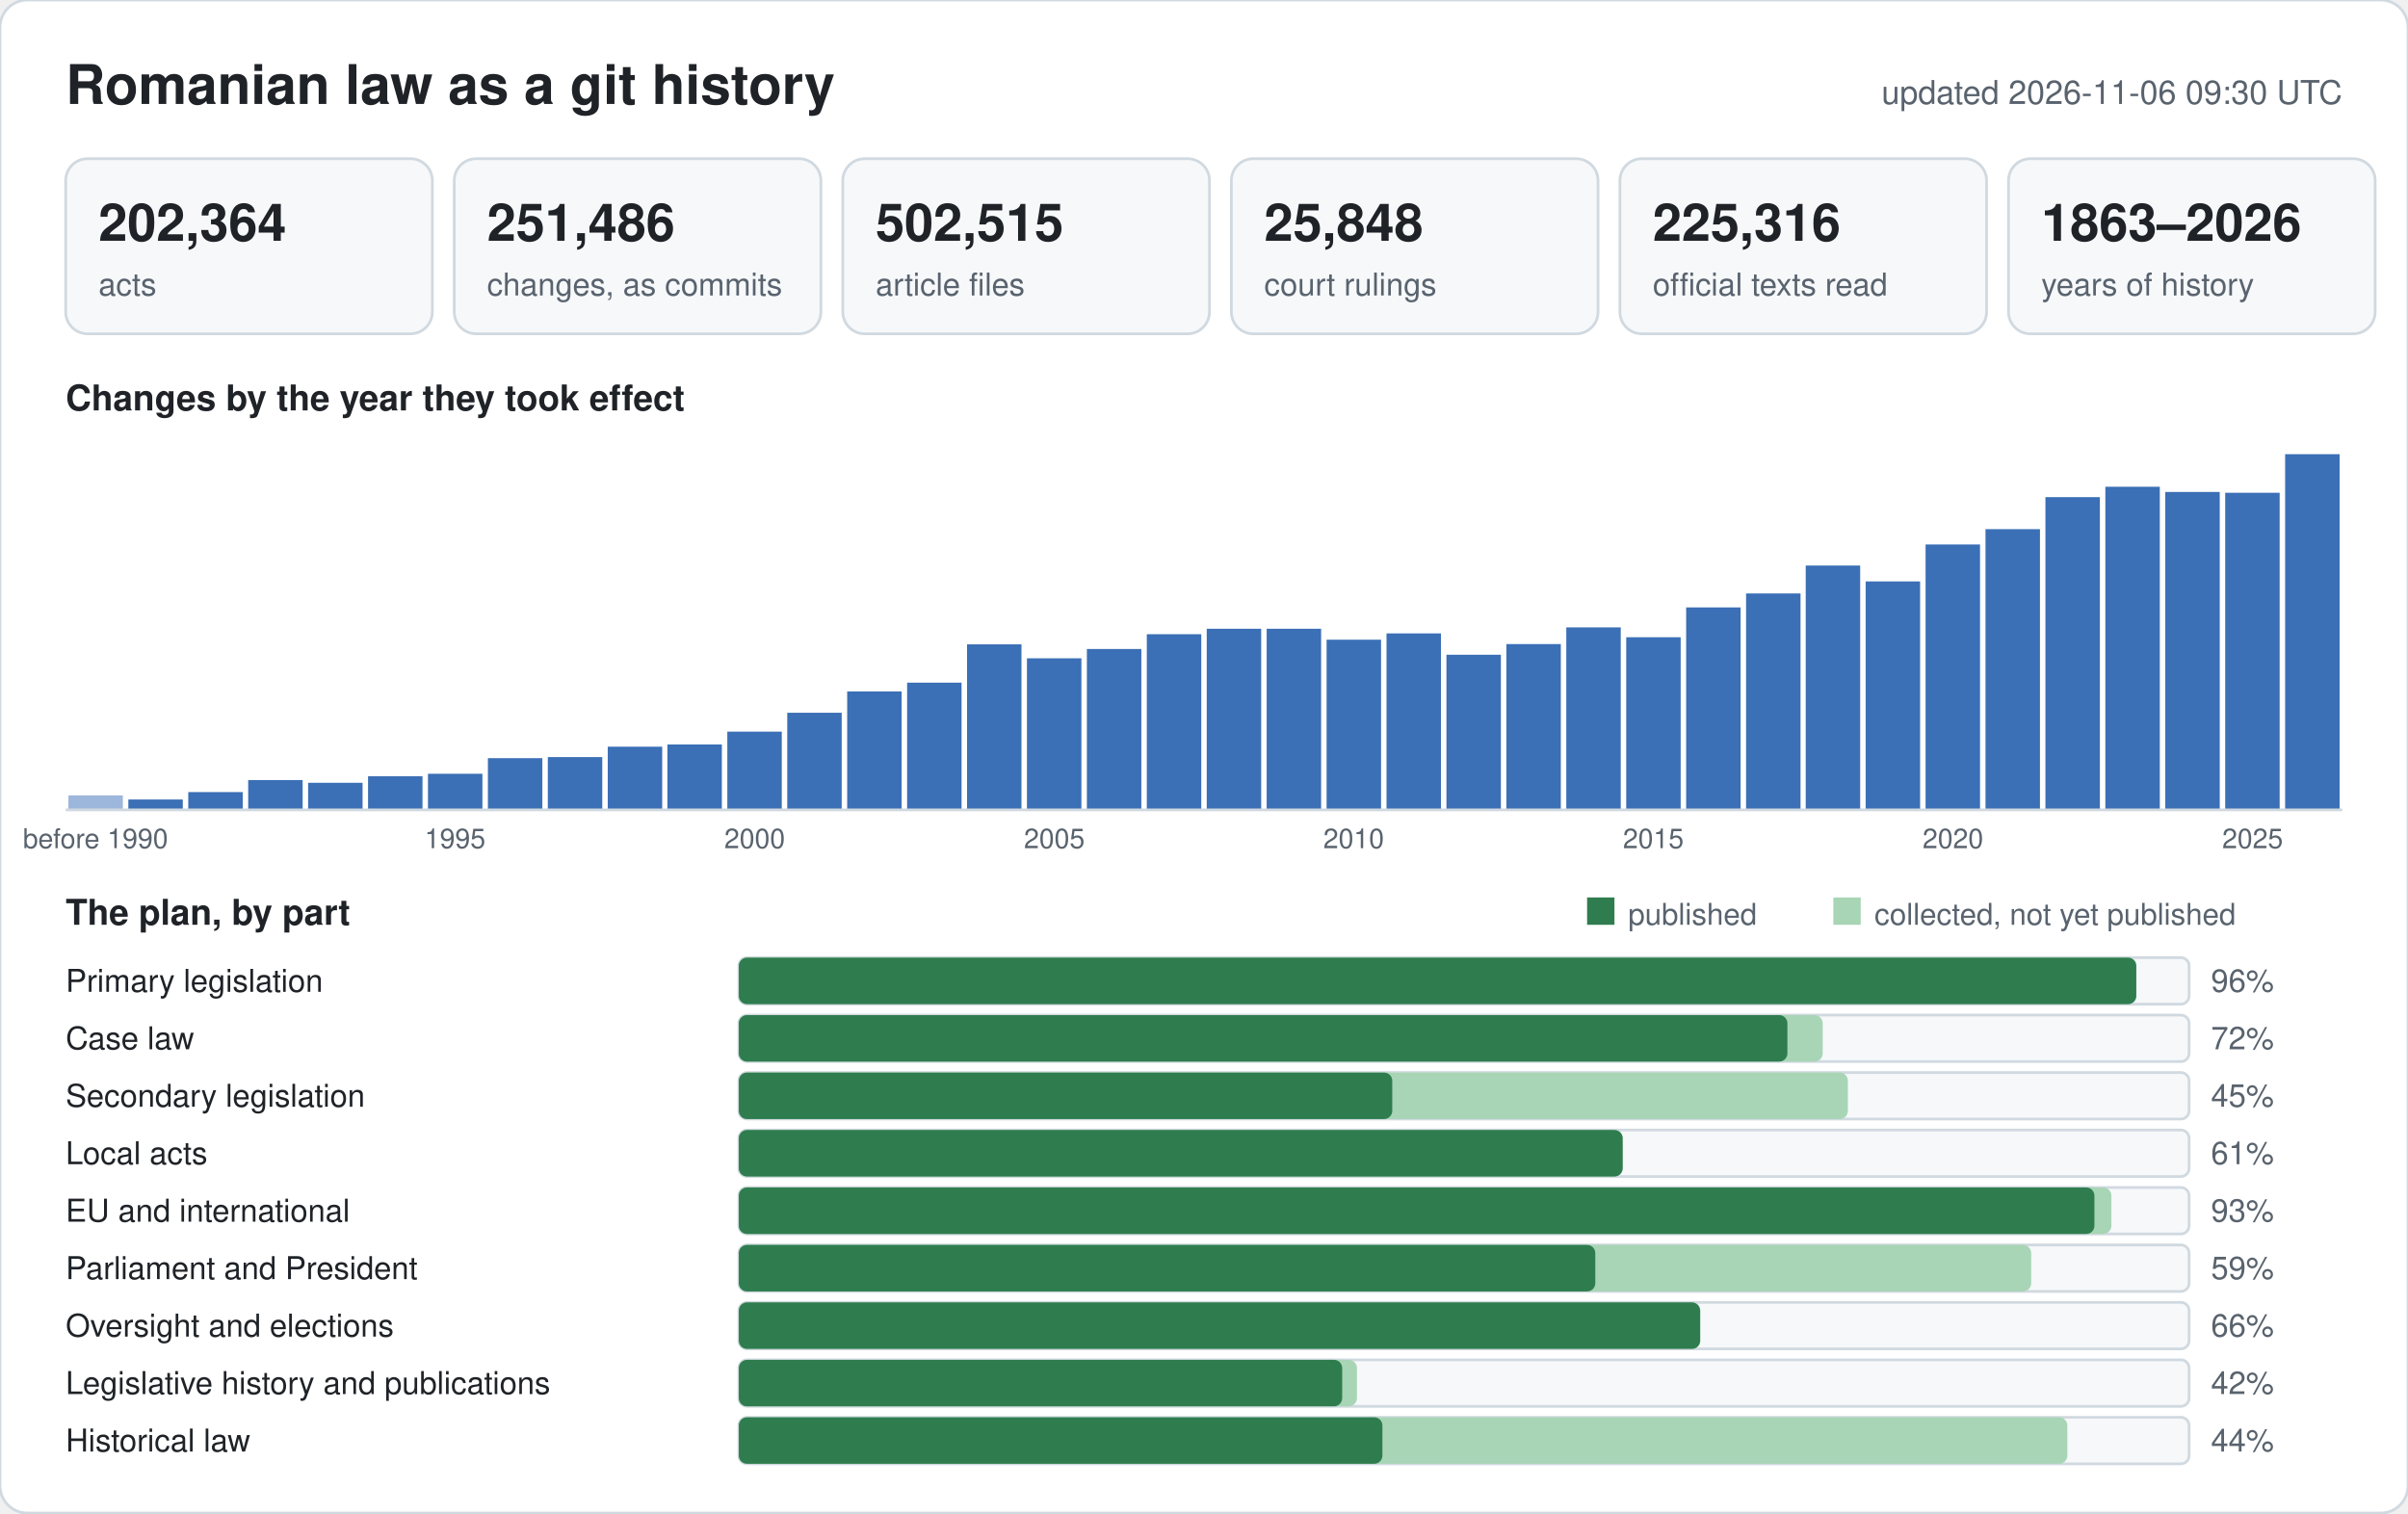
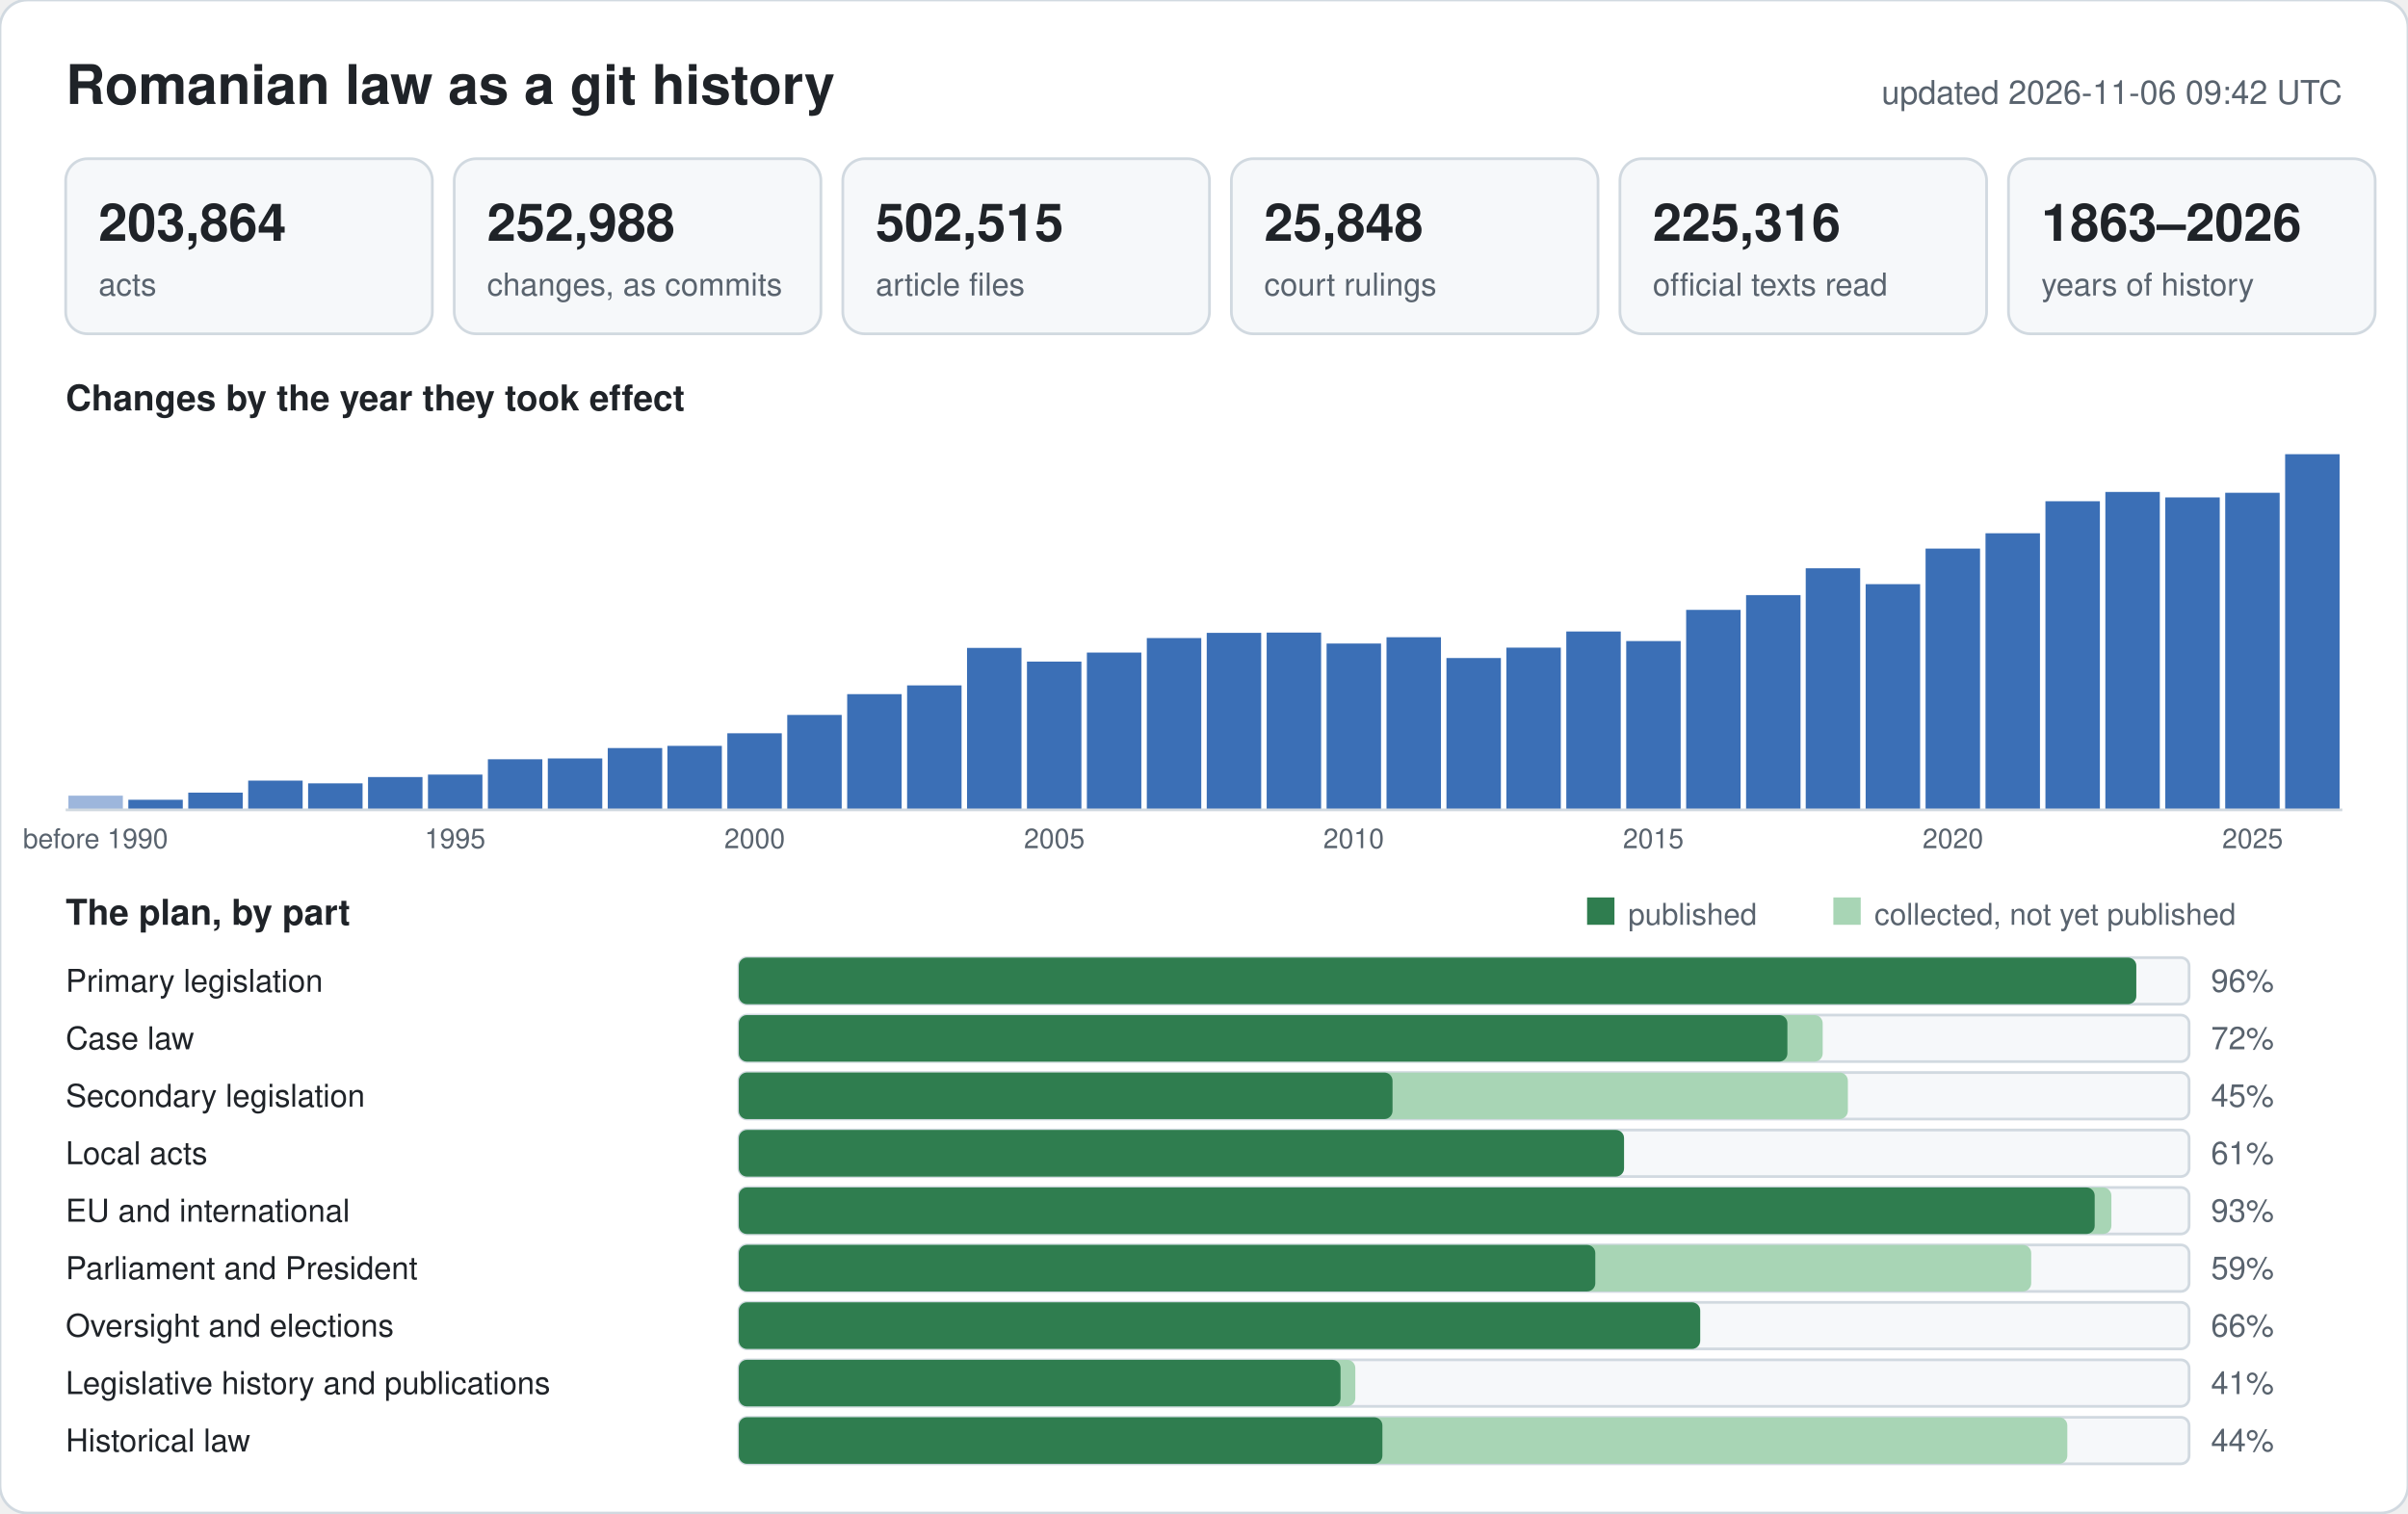
<svg xmlns="http://www.w3.org/2000/svg" width="880" height="553" viewBox="0 0 880 553" font-family="-apple-system,BlinkMacSystemFont,Segoe UI,Helvetica,Arial,sans-serif">
  <rect width="880" height="553" rx="10" fill="#ffffff" stroke="#d1d9e0" />
  <text x="24" y="38" font-size="20" font-weight="600" fill="#1f2328">Romanian law as a git history</text>
-   <text x="856" y="38" font-size="12" text-anchor="end" fill="#59636e">updated 2026-11-06 09:30 UTC</text>
+   <text x="856" y="38" font-size="12" text-anchor="end" fill="#59636e">updated 2026-11-06 09:42 UTC</text>
  <rect x="24" y="58" width="134" height="64" rx="8" fill="#f6f8fa" stroke="#d1d9e0" />
-   <text x="36" y="88" font-size="19" font-weight="600" fill="#1f2328">202,364</text>
+   <text x="36" y="88" font-size="19" font-weight="600" fill="#1f2328">203,864</text>
  <text x="36" y="108" font-size="11.5" fill="#59636e">acts</text>
  <rect x="166" y="58" width="134" height="64" rx="8" fill="#f6f8fa" stroke="#d1d9e0" />
-   <text x="178" y="88" font-size="19" font-weight="600" fill="#1f2328">251,486</text>
+   <text x="178" y="88" font-size="19" font-weight="600" fill="#1f2328">252,988</text>
  <text x="178" y="108" font-size="11.5" fill="#59636e">changes, as commits</text>
  <rect x="308" y="58" width="134" height="64" rx="8" fill="#f6f8fa" stroke="#d1d9e0" />
  <text x="320" y="88" font-size="19" font-weight="600" fill="#1f2328">502,515</text>
  <text x="320" y="108" font-size="11.5" fill="#59636e">article files</text>
  <rect x="450" y="58" width="134" height="64" rx="8" fill="#f6f8fa" stroke="#d1d9e0" />
  <text x="462" y="88" font-size="19" font-weight="600" fill="#1f2328">25,848</text>
  <text x="462" y="108" font-size="11.5" fill="#59636e">court rulings</text>
  <rect x="592" y="58" width="134" height="64" rx="8" fill="#f6f8fa" stroke="#d1d9e0" />
  <text x="604" y="88" font-size="19" font-weight="600" fill="#1f2328">225,316</text>
  <text x="604" y="108" font-size="11.5" fill="#59636e">official texts read</text>
  <rect x="734" y="58" width="134" height="64" rx="8" fill="#f6f8fa" stroke="#d1d9e0" />
  <text x="746" y="88" font-size="19" font-weight="600" fill="#1f2328">1863–2026</text>
  <text x="746" y="108" font-size="11.5" fill="#59636e">years of history</text>
  <text x="24" y="150" font-size="13" font-weight="600" fill="#1f2328">Changes by the year they took effect</text>
-   <rect x="25.0" y="290.7" width="19.9" height="5.3" fill="#9db6dc" />
+   <rect x="25.0" y="290.8" width="19.9" height="5.2" fill="#9db6dc" />
  <text x="34.9" y="310" font-size="10" text-anchor="middle" fill="#59636e">before 1990</text>
-   <rect x="46.9" y="292.2" width="19.9" height="3.8" fill="#3b6fb6" />
-   <rect x="68.8" y="289.5" width="19.9" height="6.5" fill="#3b6fb6" />
-   <rect x="90.7" y="285.1" width="19.9" height="10.9" fill="#3b6fb6" />
-   <rect x="112.6" y="286.1" width="19.9" height="9.9" fill="#3b6fb6" />
-   <rect x="134.5" y="283.7" width="19.9" height="12.3" fill="#3b6fb6" />
-   <rect x="156.4" y="282.8" width="19.9" height="13.2" fill="#3b6fb6" />
+   <rect x="46.9" y="292.3" width="19.9" height="3.7" fill="#3b6fb6" />
+   <rect x="68.8" y="289.7" width="19.9" height="6.3" fill="#3b6fb6" />
+   <rect x="90.7" y="285.3" width="19.9" height="10.7" fill="#3b6fb6" />
+   <rect x="112.6" y="286.3" width="19.9" height="9.7" fill="#3b6fb6" />
+   <rect x="134.5" y="284.0" width="19.9" height="12.0" fill="#3b6fb6" />
+   <rect x="156.4" y="283.1" width="19.9" height="12.9" fill="#3b6fb6" />
  <text x="166.3" y="310" font-size="10" text-anchor="middle" fill="#59636e">1995</text>
-   <rect x="178.3" y="277.1" width="19.9" height="18.9" fill="#3b6fb6" />
-   <rect x="200.2" y="276.7" width="19.9" height="19.3" fill="#3b6fb6" />
-   <rect x="222.1" y="272.9" width="19.9" height="23.1" fill="#3b6fb6" />
-   <rect x="243.9" y="272.1" width="19.9" height="23.9" fill="#3b6fb6" />
-   <rect x="265.8" y="267.4" width="19.9" height="28.6" fill="#3b6fb6" />
+   <rect x="178.3" y="277.5" width="19.9" height="18.5" fill="#3b6fb6" />
+   <rect x="200.2" y="277.2" width="19.9" height="18.8" fill="#3b6fb6" />
+   <rect x="222.1" y="273.4" width="19.9" height="22.6" fill="#3b6fb6" />
+   <rect x="243.9" y="272.6" width="19.9" height="23.4" fill="#3b6fb6" />
+   <rect x="265.8" y="268.0" width="19.9" height="28.0" fill="#3b6fb6" />
  <text x="275.8" y="310" font-size="10" text-anchor="middle" fill="#59636e">2000</text>
-   <rect x="287.7" y="260.5" width="19.9" height="35.5" fill="#3b6fb6" />
-   <rect x="309.6" y="252.7" width="19.9" height="43.3" fill="#3b6fb6" />
-   <rect x="331.5" y="249.5" width="19.9" height="46.5" fill="#3b6fb6" />
-   <rect x="353.4" y="235.5" width="19.9" height="60.5" fill="#3b6fb6" />
-   <rect x="375.3" y="240.6" width="19.9" height="55.4" fill="#3b6fb6" />
+   <rect x="287.7" y="261.3" width="19.9" height="34.7" fill="#3b6fb6" />
+   <rect x="309.6" y="253.7" width="19.9" height="42.3" fill="#3b6fb6" />
+   <rect x="331.5" y="250.5" width="19.9" height="45.5" fill="#3b6fb6" />
+   <rect x="353.4" y="236.8" width="19.9" height="59.2" fill="#3b6fb6" />
+   <rect x="375.3" y="241.8" width="19.9" height="54.2" fill="#3b6fb6" />
  <text x="385.3" y="310" font-size="10" text-anchor="middle" fill="#59636e">2005</text>
-   <rect x="397.2" y="237.2" width="19.9" height="58.8" fill="#3b6fb6" />
-   <rect x="419.1" y="231.8" width="19.9" height="64.2" fill="#3b6fb6" />
-   <rect x="441.0" y="229.8" width="19.9" height="66.2" fill="#3b6fb6" />
-   <rect x="462.9" y="229.8" width="19.9" height="66.2" fill="#3b6fb6" />
-   <rect x="484.8" y="233.8" width="19.9" height="62.2" fill="#3b6fb6" />
+   <rect x="397.2" y="238.5" width="19.9" height="57.5" fill="#3b6fb6" />
+   <rect x="419.1" y="233.2" width="19.9" height="62.8" fill="#3b6fb6" />
+   <rect x="441.0" y="231.3" width="19.9" height="64.7" fill="#3b6fb6" />
+   <rect x="462.9" y="231.2" width="19.9" height="64.8" fill="#3b6fb6" />
+   <rect x="484.8" y="235.2" width="19.9" height="60.8" fill="#3b6fb6" />
  <text x="494.7" y="310" font-size="10" text-anchor="middle" fill="#59636e">2010</text>
-   <rect x="506.7" y="231.5" width="19.9" height="64.5" fill="#3b6fb6" />
-   <rect x="528.6" y="239.3" width="19.9" height="56.7" fill="#3b6fb6" />
-   <rect x="550.5" y="235.4" width="19.9" height="60.6" fill="#3b6fb6" />
-   <rect x="572.4" y="229.3" width="19.9" height="66.7" fill="#3b6fb6" />
-   <rect x="594.3" y="232.9" width="19.9" height="63.1" fill="#3b6fb6" />
+   <rect x="506.7" y="232.9" width="19.9" height="63.1" fill="#3b6fb6" />
+   <rect x="528.6" y="240.5" width="19.9" height="55.5" fill="#3b6fb6" />
+   <rect x="550.5" y="236.7" width="19.9" height="59.3" fill="#3b6fb6" />
+   <rect x="572.4" y="230.8" width="19.9" height="65.2" fill="#3b6fb6" />
+   <rect x="594.3" y="234.3" width="19.9" height="61.7" fill="#3b6fb6" />
  <text x="604.2" y="310" font-size="10" text-anchor="middle" fill="#59636e">2015</text>
-   <rect x="616.2" y="222.0" width="19.9" height="74.0" fill="#3b6fb6" />
-   <rect x="638.1" y="216.9" width="19.9" height="79.1" fill="#3b6fb6" />
-   <rect x="659.9" y="206.7" width="19.9" height="89.3" fill="#3b6fb6" />
-   <rect x="681.8" y="212.5" width="19.9" height="83.5" fill="#3b6fb6" />
-   <rect x="703.7" y="199.0" width="19.9" height="97.0" fill="#3b6fb6" />
+   <rect x="616.2" y="222.9" width="19.9" height="73.1" fill="#3b6fb6" />
+   <rect x="638.1" y="217.5" width="19.9" height="78.5" fill="#3b6fb6" />
+   <rect x="659.9" y="207.7" width="19.9" height="88.3" fill="#3b6fb6" />
+   <rect x="681.8" y="213.5" width="19.9" height="82.5" fill="#3b6fb6" />
+   <rect x="703.7" y="200.5" width="19.9" height="95.5" fill="#3b6fb6" />
  <text x="713.7" y="310" font-size="10" text-anchor="middle" fill="#59636e">2020</text>
-   <rect x="725.6" y="193.4" width="19.9" height="102.6" fill="#3b6fb6" />
-   <rect x="747.5" y="181.7" width="19.9" height="114.3" fill="#3b6fb6" />
-   <rect x="769.4" y="177.9" width="19.9" height="118.1" fill="#3b6fb6" />
-   <rect x="791.3" y="179.8" width="19.9" height="116.2" fill="#3b6fb6" />
+   <rect x="725.6" y="194.9" width="19.9" height="101.1" fill="#3b6fb6" />
+   <rect x="747.5" y="183.2" width="19.9" height="112.8" fill="#3b6fb6" />
+   <rect x="769.4" y="179.8" width="19.9" height="116.2" fill="#3b6fb6" />
+   <rect x="791.3" y="181.8" width="19.9" height="114.2" fill="#3b6fb6" />
  <rect x="813.2" y="180.1" width="19.9" height="115.9" fill="#3b6fb6" />
  <text x="823.2" y="310" font-size="10" text-anchor="middle" fill="#59636e">2025</text>
  <rect x="835.1" y="166.0" width="19.9" height="130.0" fill="#3b6fb6" />
  <line x1="24" y1="296" x2="856" y2="296" stroke="#d1d9e0" />
  <text x="24" y="338" font-size="13" font-weight="600" fill="#1f2328">The plan, by part</text>
  <rect x="580" y="328" width="10" height="10" fill="#2f7d4f" />
  <text x="595" y="338" font-size="11" fill="#59636e">published</text>
  <rect x="670" y="328" width="10" height="10" fill="#a8d5b5" />
  <text x="685" y="338" font-size="11" fill="#59636e">collected, not yet published</text>
  <text x="24" y="362.5" font-size="11.5" fill="#1f2328">Primary legislation</text>
  <rect x="270" y="350" width="530" height="17" rx="3" fill="#f6f8fa" stroke="#d1d9e0" />
  <rect x="270" y="350" width="510.7" height="17" rx="3" fill="#a8d5b5" />
  <rect x="270" y="350" width="510.7" height="17" rx="3" fill="#2f7d4f" />
  <text x="808" y="362.5" font-size="11.5" fill="#59636e">96%</text>
  <text x="24" y="383.5" font-size="11.5" fill="#1f2328">Case law</text>
  <rect x="270" y="371" width="530" height="17" rx="3" fill="#f6f8fa" stroke="#d1d9e0" />
  <rect x="270" y="371" width="396.1" height="17" rx="3" fill="#a8d5b5" />
  <rect x="270" y="371" width="383.2" height="17" rx="3" fill="#2f7d4f" />
  <text x="808" y="383.5" font-size="11.5" fill="#59636e">72%</text>
  <text x="24" y="404.5" font-size="11.5" fill="#1f2328">Secondary legislation</text>
  <rect x="270" y="392" width="530" height="17" rx="3" fill="#f6f8fa" stroke="#d1d9e0" />
  <rect x="270" y="392" width="405.3" height="17" rx="3" fill="#a8d5b5" />
-   <rect x="270" y="392" width="238.8" height="17" rx="3" fill="#2f7d4f" />
+   <rect x="270" y="392" width="238.9" height="17" rx="3" fill="#2f7d4f" />
  <text x="808" y="404.5" font-size="11.5" fill="#59636e">45%</text>
  <text x="24" y="425.5" font-size="11.5" fill="#1f2328">Local acts</text>
  <rect x="270" y="413" width="530" height="17" rx="3" fill="#f6f8fa" stroke="#d1d9e0" />
-   <rect x="270" y="413" width="323.0" height="17" rx="3" fill="#a8d5b5" />
-   <rect x="270" y="413" width="323.0" height="17" rx="3" fill="#2f7d4f" />
+   <rect x="270" y="413" width="323.5" height="17" rx="3" fill="#a8d5b5" />
+   <rect x="270" y="413" width="323.5" height="17" rx="3" fill="#2f7d4f" />
  <text x="808" y="425.5" font-size="11.5" fill="#59636e">61%</text>
  <text x="24" y="446.5" font-size="11.5" fill="#1f2328">EU and international</text>
  <rect x="270" y="434" width="530" height="17" rx="3" fill="#f6f8fa" stroke="#d1d9e0" />
  <rect x="270" y="434" width="501.6" height="17" rx="3" fill="#a8d5b5" />
-   <rect x="270" y="434" width="495.4" height="17" rx="3" fill="#2f7d4f" />
+   <rect x="270" y="434" width="495.5" height="17" rx="3" fill="#2f7d4f" />
  <text x="808" y="446.5" font-size="11.5" fill="#59636e">93%</text>
  <text x="24" y="467.5" font-size="11.5" fill="#1f2328">Parliament and President</text>
  <rect x="270" y="455" width="530" height="17" rx="3" fill="#f6f8fa" stroke="#d1d9e0" />
  <rect x="270" y="455" width="472.3" height="17" rx="3" fill="#a8d5b5" />
  <rect x="270" y="455" width="313.0" height="17" rx="3" fill="#2f7d4f" />
  <text x="808" y="467.5" font-size="11.5" fill="#59636e">59%</text>
  <text x="24" y="488.5" font-size="11.5" fill="#1f2328">Oversight and elections</text>
  <rect x="270" y="476" width="530" height="17" rx="3" fill="#f6f8fa" stroke="#d1d9e0" />
  <rect x="270" y="476" width="351.4" height="17" rx="3" fill="#a8d5b5" />
  <rect x="270" y="476" width="351.3" height="17" rx="3" fill="#2f7d4f" />
  <text x="808" y="488.5" font-size="11.5" fill="#59636e">66%</text>
  <text x="24" y="509.5" font-size="11.5" fill="#1f2328">Legislative history and publications</text>
  <rect x="270" y="497" width="530" height="17" rx="3" fill="#f6f8fa" stroke="#d1d9e0" />
-   <rect x="270" y="497" width="225.9" height="17" rx="3" fill="#a8d5b5" />
-   <rect x="270" y="497" width="220.5" height="17" rx="3" fill="#2f7d4f" />
-   <text x="808" y="509.5" font-size="11.5" fill="#59636e">42%</text>
+   <rect x="270" y="497" width="225.3" height="17" rx="3" fill="#a8d5b5" />
+   <rect x="270" y="497" width="219.9" height="17" rx="3" fill="#2f7d4f" />
+   <text x="808" y="509.5" font-size="11.5" fill="#59636e">41%</text>
  <text x="24" y="530.5" font-size="11.5" fill="#1f2328">Historical law</text>
  <rect x="270" y="518" width="530" height="17" rx="3" fill="#f6f8fa" stroke="#d1d9e0" />
  <rect x="270" y="518" width="485.5" height="17" rx="3" fill="#a8d5b5" />
  <rect x="270" y="518" width="235.2" height="17" rx="3" fill="#2f7d4f" />
  <text x="808" y="530.5" font-size="11.5" fill="#59636e">44%</text>
</svg>
